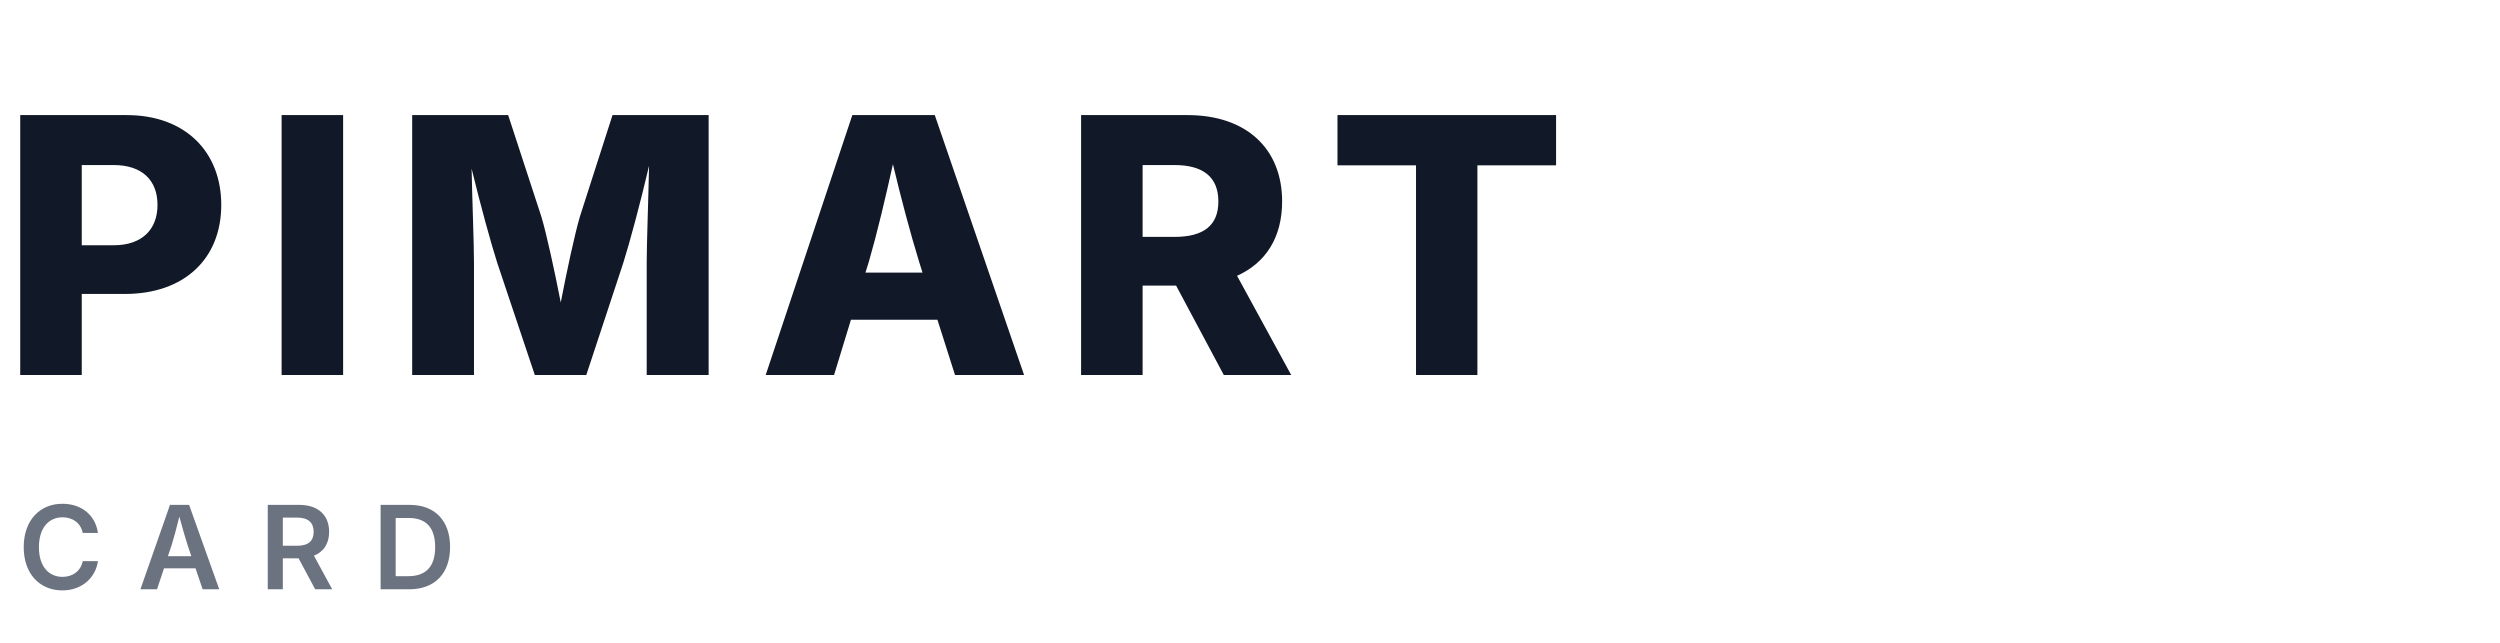
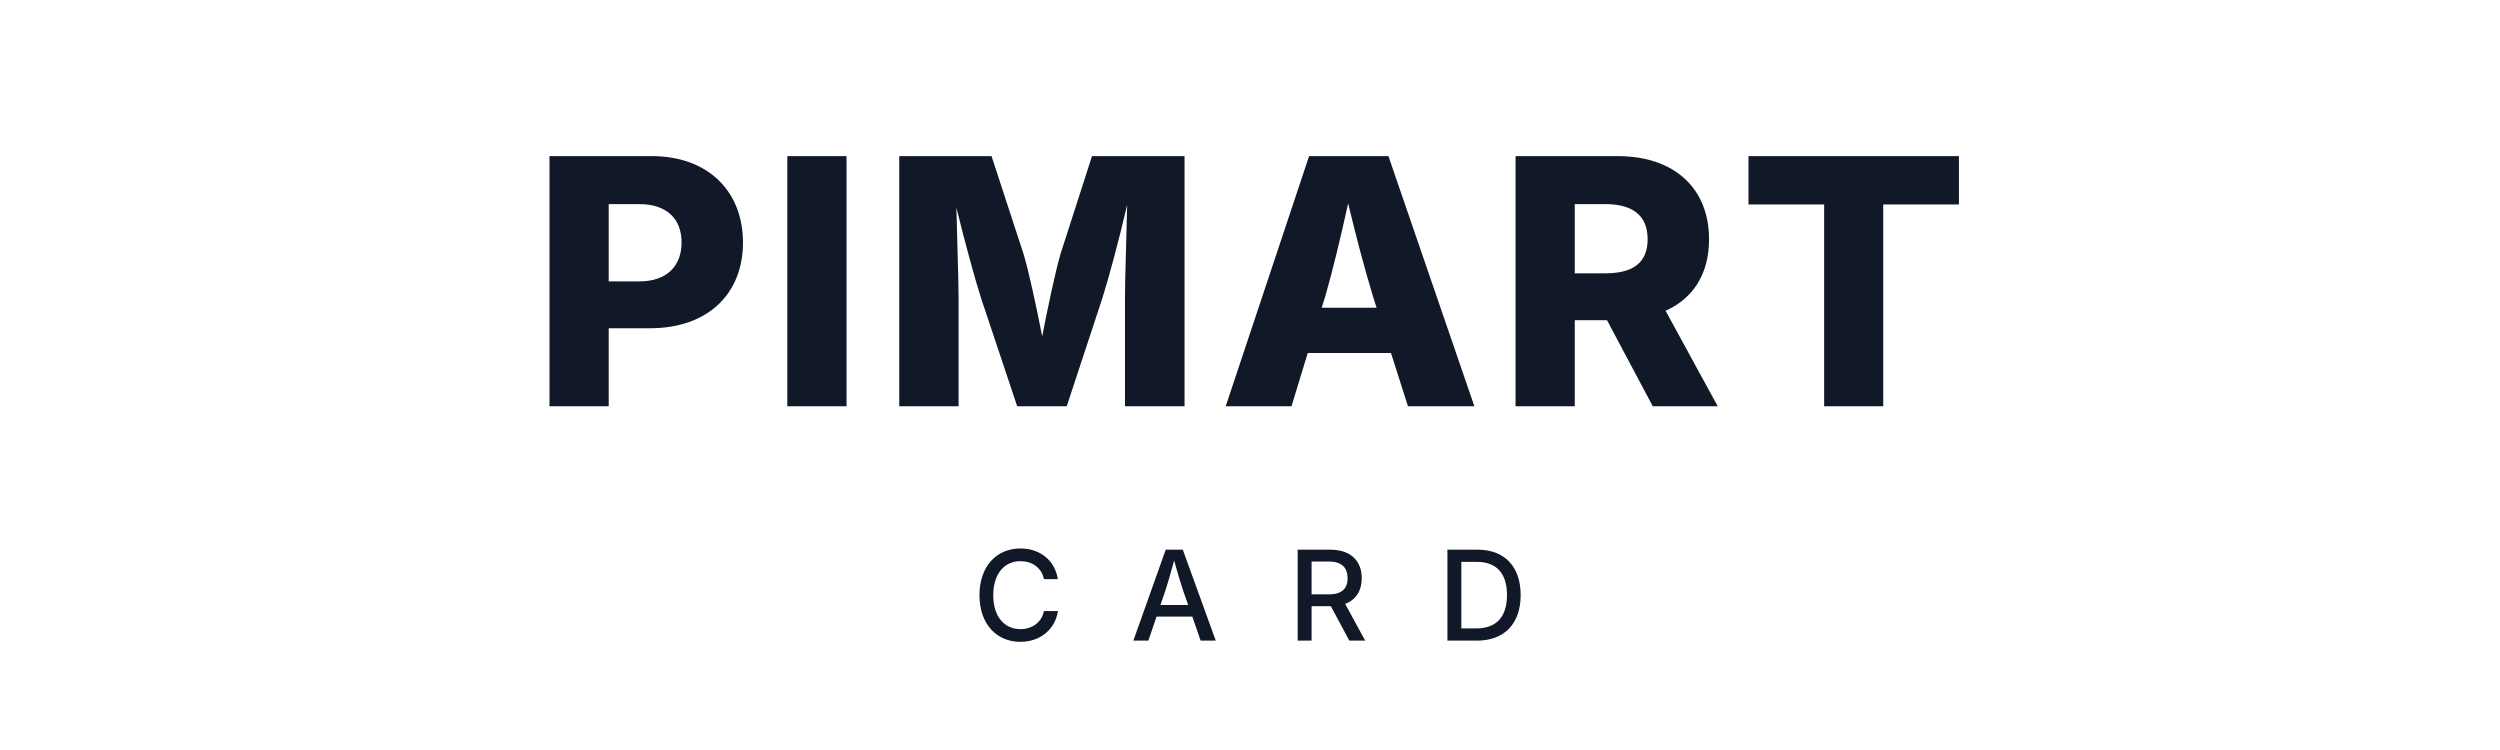
- <svg xmlns="http://www.w3.org/2000/svg" viewBox="0 0 280 72" fill="none" role="img" aria-label="PIMART CARD">
-   <text x="0" y="42" font-family="Inter, Arial Black, Arial, sans-serif" font-size="40" font-weight="800" fill="#111827" letter-spacing="0.08em">PIMART</text>
-   <text x="2" y="66" font-family="Inter, Arial, sans-serif" font-size="13" font-weight="600" fill="#6B7280" letter-spacing="0.32em">CARD</text>
+ <svg xmlns="http://www.w3.org/2000/svg" viewBox="0 0 320 96" fill="none" role="img" aria-label="PIMART CARD">
+   <text x="160" y="52" text-anchor="middle" font-family="Inter, Arial Black, Arial, Helvetica, sans-serif" font-size="44" font-weight="800" fill="#111827" letter-spacing="0.04em">PIMART</text>
+   <text x="160" y="82" text-anchor="middle" font-family="Inter, Arial, Helvetica, sans-serif" font-size="16" font-weight="500" fill="#111827" letter-spacing="0.55em">CARD</text>
</svg>
